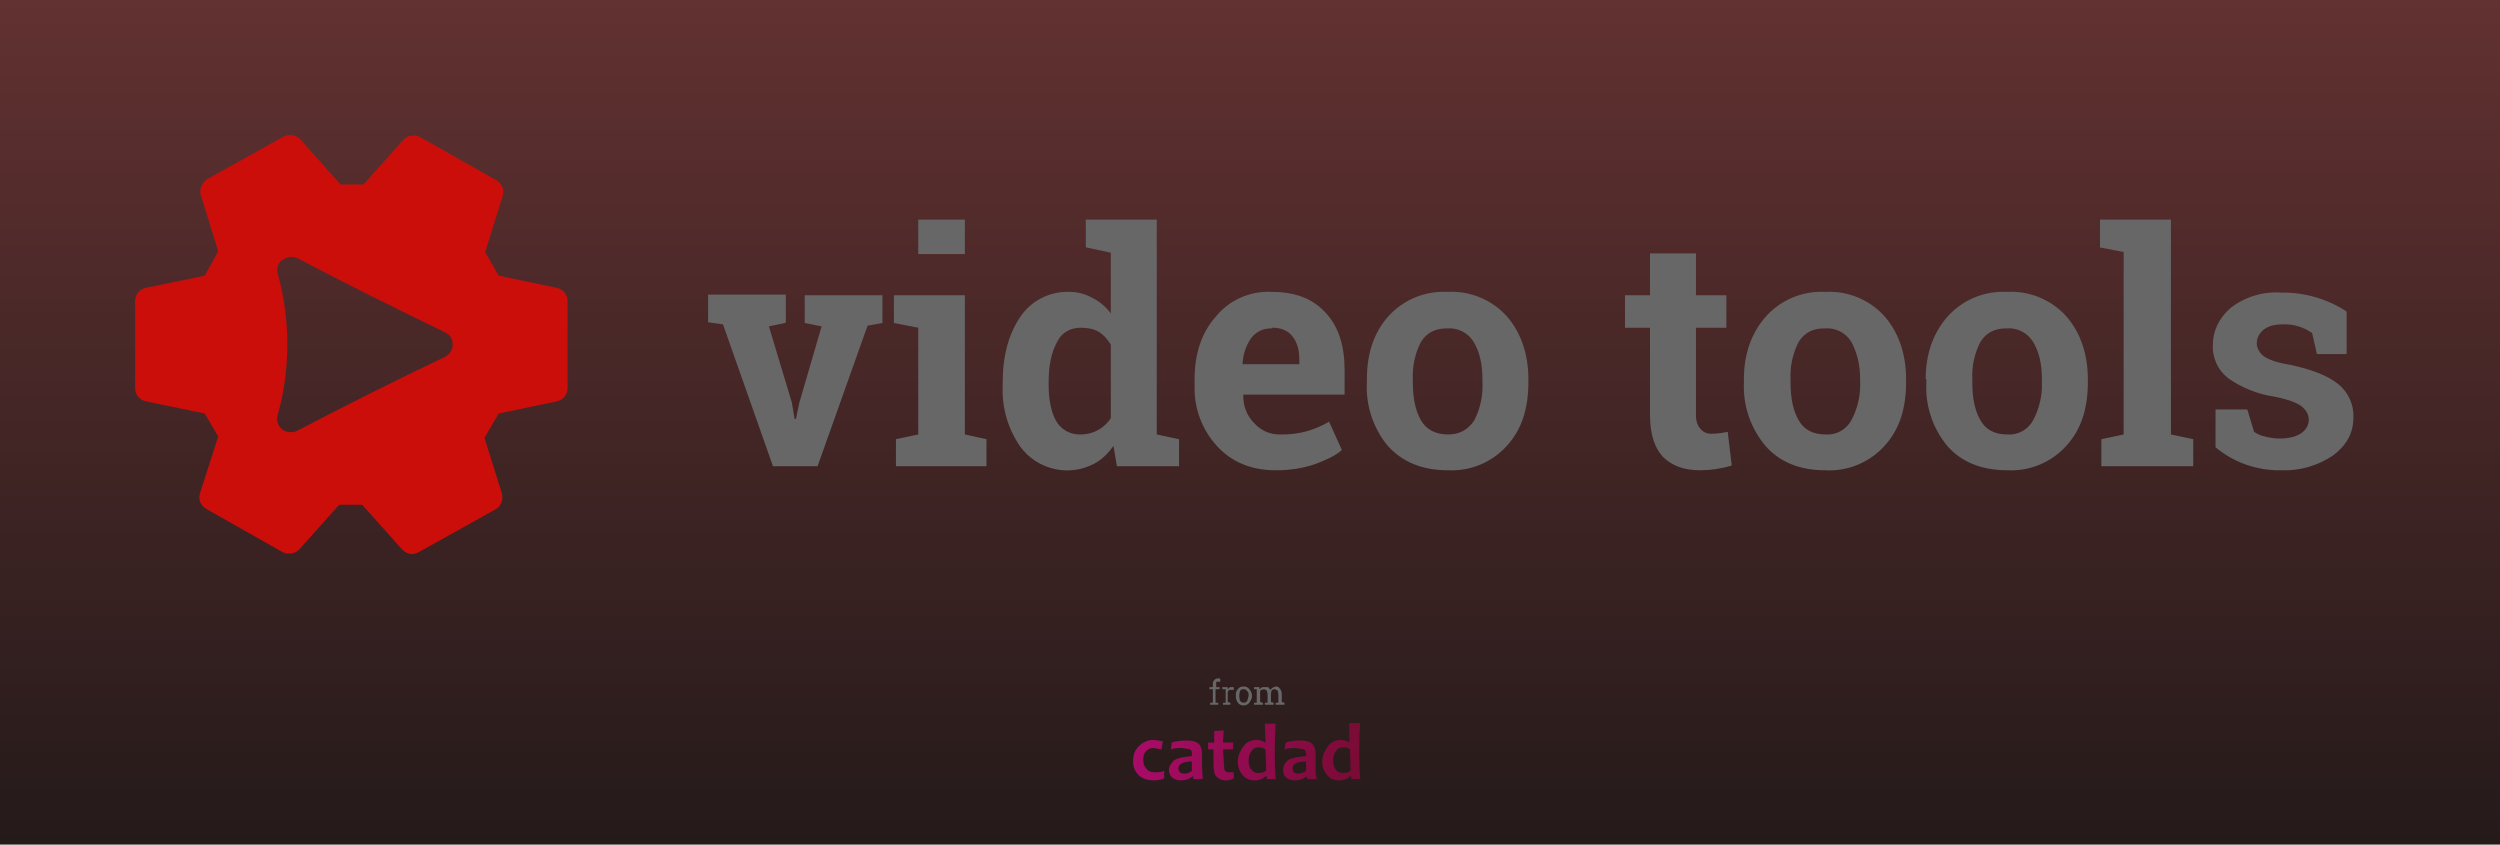
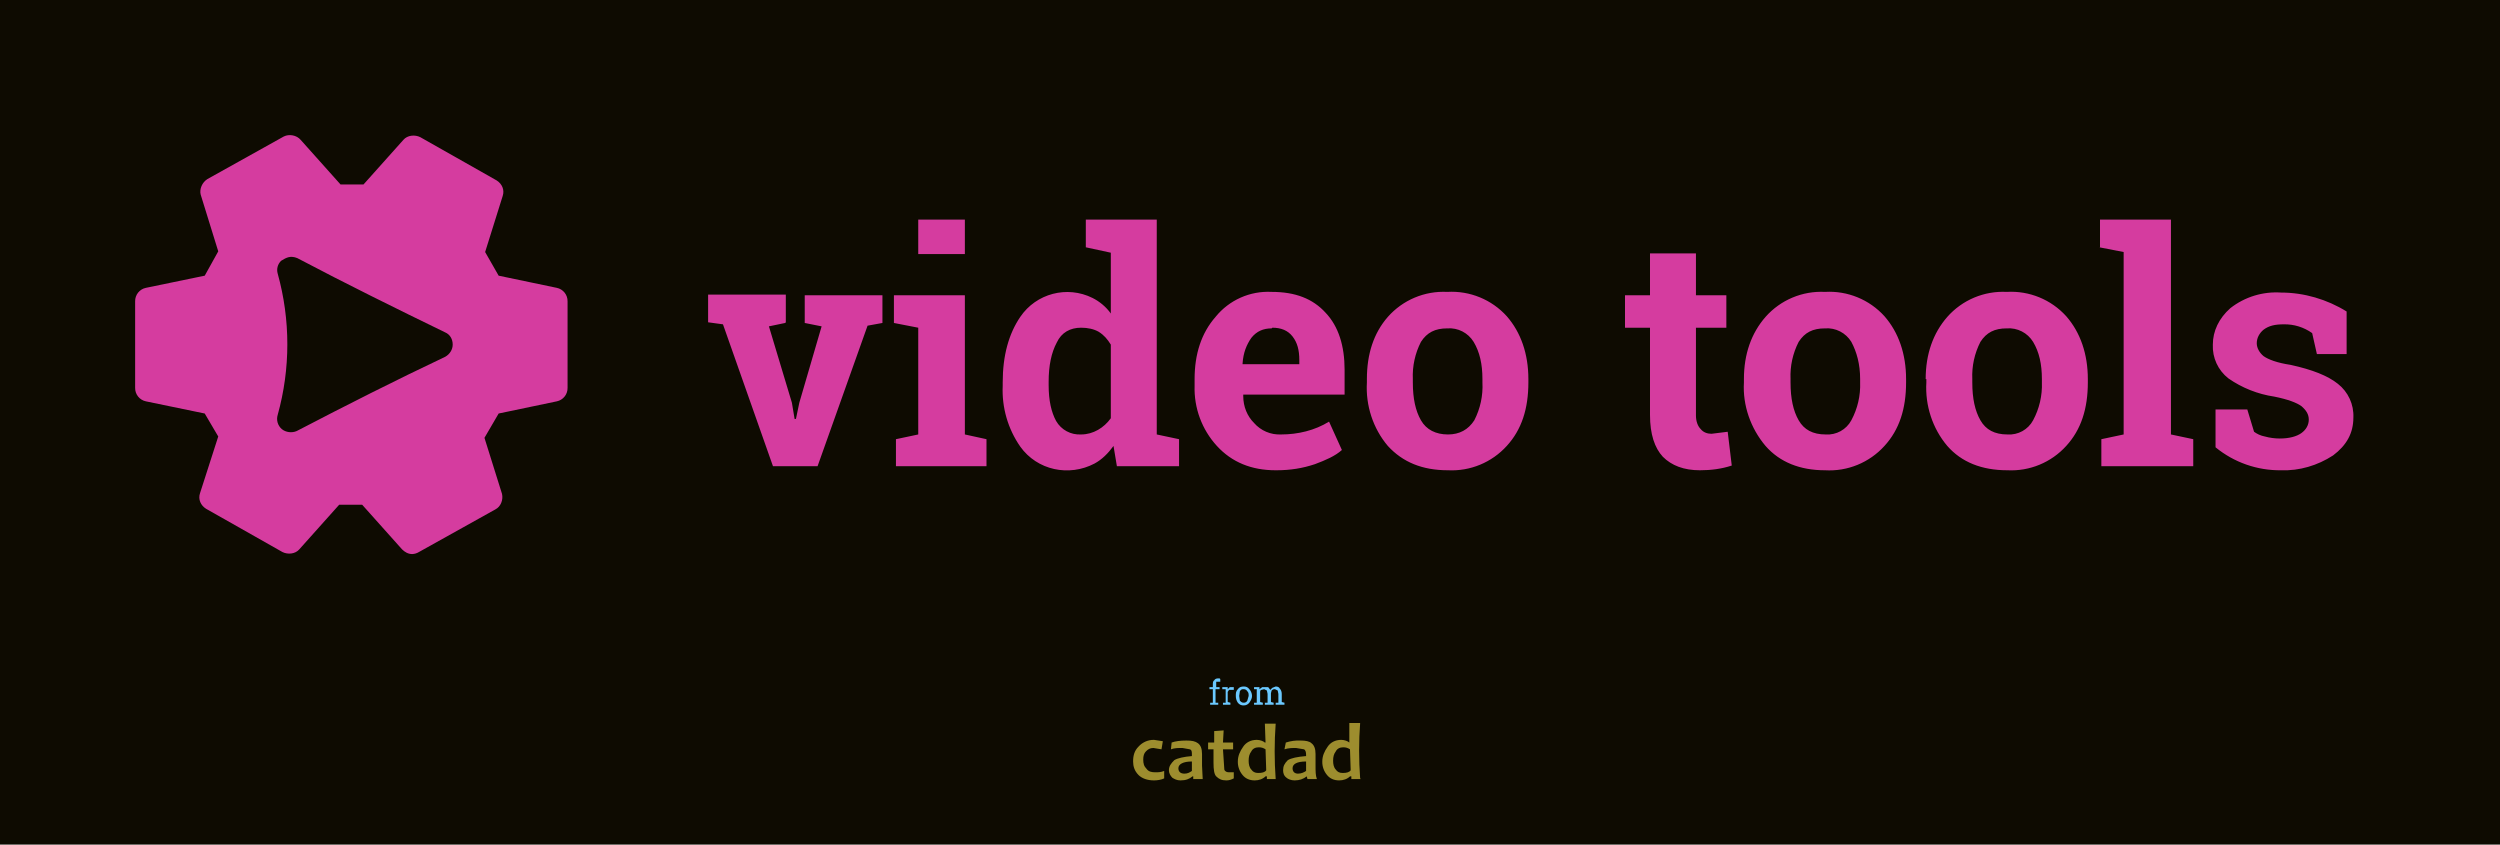
<svg xmlns="http://www.w3.org/2000/svg" xml:space="preserve" fill-rule="evenodd" stroke-linejoin="round" stroke-miterlimit="2" clip-rule="evenodd" viewBox="0 0 370 125">
-   <path fill="url(#a)" d="M0 0v125h370V0H0Z" />
-   <path fill="#cc0e0b" d="M82.4 42.6a2 2 0 0 1 1.6 2v12.8a2 2 0 0 1-1.6 2l-8.6 1.8-2.1 3.6 2.6 8.3c.2.9-.2 1.9-1 2.3L62 81.7a2 2 0 0 1-1 .3c-.6 0-1.1-.3-1.5-.7l-5.9-6.6h-3.4l-5.9 6.6c-.6.7-1.7.8-2.5.4l-11.3-6.4c-.8-.5-1.2-1.4-.9-2.3l2.7-8.4-2-3.4-8.7-1.8a2 2 0 0 1-1.6-2V44.6a2 2 0 0 1 1.6-2l8.7-1.8 2-3.6-2.6-8.4c-.2-.8.2-1.8 1-2.3L42 20.2c.8-.4 1.9-.2 2.5.5l5.9 6.6h3.4l5.9-6.6c.6-.7 1.7-.8 2.5-.4l11.3 6.4c.8.5 1.2 1.4.9 2.3l-2.6 8.3 2 3.5 8.6 1.8Zm-40.8-4c.8-.5 1.4-.8 2.4-.4 7.2 3.8 14.5 7.4 21.9 11 .7.3 1.1 1 1.1 1.8 0 .7-.4 1.4-1.1 1.8-7.4 3.5-14.7 7.2-22 11-.7.3-1.6.2-2.2-.3a2 2 0 0 1-.6-2.1 39 39 0 0 0 0-20.9c-.2-.7 0-1.4.5-1.9Z" />
-   <path fill="#676767" fill-rule="nonzero" d="m116.2 47.8-2.4.5 3.4 11.3.4 2.4h.2l.5-2.4 3.3-11.3-2.5-.5v-4.1h11.5v4.1l-2.2.4L121 69h-6.6L107 48l-2.2-.3v-4.1h11.5v4.1ZM132.6 65l3.3-.7V48.5l-3.6-.7v-4.1h10.5v20.6l3.2.7v4h-13.4v-4Zm10.2-27.4h-6.9v-5.1h6.9v5.1Zm22 28.4c-.8 1.1-1.7 2-2.8 2.6a8.6 8.6 0 0 1-11-2.5 14.6 14.6 0 0 1-2.6-9v-.5c0-4 .9-7.2 2.6-9.7a8.4 8.4 0 0 1 7.3-3.7 7 7 0 0 1 3.4.9c1 .5 2 1.3 2.7 2.3v-9l-3.7-.8v-4.1h10.5v31.8l3.3.7v4h-9.2l-.5-3Zm-9.6-9c0 2.3.4 4 1.1 5.3a4 4 0 0 0 3.7 2 5.3 5.3 0 0 0 4.4-2.4V51c-.5-.8-1-1.4-1.8-1.9-.7-.4-1.6-.6-2.6-.6-1.6 0-2.9.7-3.6 2.2-.8 1.5-1.2 3.4-1.2 5.8v.5Zm33.6 12.6c-3.6 0-6.5-1.2-8.7-3.6a12.6 12.6 0 0 1-3.3-8.9v-1c0-3.7 1-6.8 3.1-9.2a10 10 0 0 1 8.3-3.7c3.5 0 6.1 1 8 3.1 1.9 2 2.8 4.9 2.8 8.4v3.7h-15v.2c0 1.6.6 3 1.6 4a5 5 0 0 0 4 1.7 13.2 13.2 0 0 0 7.1-1.9l1.9 4.2c-1 .9-2.4 1.5-4 2.1-1.8.6-3.6.9-5.7.9Zm-.6-21c-1.2 0-2.2.4-3 1.4-.7 1-1.2 2.2-1.3 3.8v.1h8.4v-.6c0-1.5-.3-2.6-1-3.5-.7-.9-1.7-1.3-3-1.3Zm14.1 7.5c0-3.7 1-6.8 3.1-9.2a11 11 0 0 1 8.8-3.7 11 11 0 0 1 8.8 3.6c2.1 2.4 3.2 5.6 3.2 9.3v.5c0 3.9-1 7-3.2 9.4a11 11 0 0 1-8.7 3.6c-3.8 0-6.7-1.2-8.9-3.6a13.6 13.6 0 0 1-3.1-9.4v-.5Zm6.8.5c0 2.4.4 4.2 1.2 5.6.8 1.4 2.2 2.1 4 2.1 1.7 0 3-.7 3.9-2.1a11 11 0 0 0 1.2-5.6v-.5c0-2.2-.4-4-1.3-5.5a4.2 4.2 0 0 0-3.9-2c-1.8 0-3 .6-3.9 2a11 11 0 0 0-1.2 5.5v.5ZM251 37.5v6.2h4.5v4.8H251v13c0 .9.3 1.6.7 2 .4.5 1 .7 1.6.7a11.3 11.3 0 0 0 2.4-.3l.6 5a16.5 16.5 0 0 1-4.7.7c-2.4 0-4.2-.7-5.5-2-1.2-1.3-1.9-3.3-1.9-6.2V48.5h-3.7v-4.8h3.7v-6.2h6.8Zm7.1 18.6c0-3.7 1.1-6.8 3.2-9.2a11 11 0 0 1 8.8-3.7 11 11 0 0 1 8.8 3.6c2.1 2.4 3.2 5.6 3.2 9.3v.5c0 3.9-1 7-3.2 9.4a11 11 0 0 1-8.8 3.6c-3.7 0-6.7-1.2-8.8-3.6a13.6 13.6 0 0 1-3.2-9.4v-.5Zm6.9.5c0 2.4.4 4.2 1.2 5.6.8 1.4 2.1 2.1 4 2.1a4 4 0 0 0 3.8-2.1 11 11 0 0 0 1.3-5.6v-.5c0-2.2-.5-4-1.3-5.5a4.2 4.2 0 0 0-3.9-2c-1.8 0-3 .6-3.9 2a11 11 0 0 0-1.2 5.5v.5Zm20-.5c0-3.7 1.1-6.8 3.2-9.2a11 11 0 0 1 8.8-3.7 11 11 0 0 1 8.8 3.6c2.1 2.4 3.2 5.6 3.2 9.3v.5c0 3.9-1 7-3.2 9.4a11 11 0 0 1-8.7 3.6c-3.8 0-6.8-1.2-8.9-3.6a13.6 13.6 0 0 1-3.1-9.4v-.5Zm6.9.5c0 2.4.4 4.2 1.2 5.6.8 1.4 2.1 2.1 4 2.1a4 4 0 0 0 3.8-2.1 11 11 0 0 0 1.3-5.6v-.5c0-2.2-.4-4-1.3-5.5a4.2 4.2 0 0 0-3.9-2c-1.8 0-3 .6-3.9 2a11 11 0 0 0-1.2 5.5v.5Zm18.9-20v-4.1h10.5v31.8l3.3.7v4H311v-4l3.3-.7v-27l-3.6-.7Zm36.7 15.8h-4.6l-.7-3.1A7 7 0 0 0 338 48c-1.3 0-2.2.2-3 .8-.6.5-1 1.2-1 2 0 .7.4 1.4 1 1.9.7.5 2 1 4 1.3 3.2.7 5.5 1.6 7 2.8a6 6 0 0 1 2.3 5c0 2.3-1 4.1-3 5.6a12.8 12.8 0 0 1-7.7 2.2 14.7 14.7 0 0 1-9.7-3.4v-5.6h4.7l1 3.3c.4.3 1 .6 1.6.7.7.2 1.5.3 2.2.3 1.4 0 2.5-.3 3.2-.8.7-.5 1.1-1.2 1.1-2s-.4-1.4-1.1-2c-.7-.5-2-1-4-1.4a16 16 0 0 1-6.8-2.7 5.9 5.9 0 0 1-2.3-5c0-2 .9-3.9 2.6-5.4a11 11 0 0 1 7.5-2.3 17.3 17.3 0 0 1 9.7 2.8v6.3Z" />
-   <g fill-rule="nonzero">
-     <path fill="#676767" d="M179 102v-.3h.5v-.4c0-.2 0-.5.2-.6.1-.2.3-.3.6-.3h.2l.1.1v.4a1.3 1.3 0 0 0-.2 0h-.4v.8h.5v.3h-.6v2h.4v.3h-1.2v-.3h.4v-2h-.5Zm1.9 0v-.3h.8v.3l.3-.3h.4a.8.8 0 0 1 .2 0v.4h-.7l-.2.3v1.5l.4.1v.3H181v-.3h.4v-2h-.4Zm2 1c0-.4 0-.7.3-1 .2-.3.5-.4.9-.4.3 0 .6.1.8.4.2.2.4.6.4 1s-.2.7-.4 1a1 1 0 0 1-.8.4 1 1 0 0 1-.9-.4c-.2-.3-.3-.6-.3-1Zm.5 0 .1.7c.2.2.3.3.6.3.2 0 .4-.1.5-.3l.2-.7c0-.3 0-.5-.2-.7a.6.6 0 0 0-.5-.3c-.3 0-.4 0-.6.3l-.1.7Zm2.2 1h.4v-2h-.4v-.3h.8v.3l.4-.3h.9l.3.4.3-.3.5-.2c.3 0 .5.1.6.3.2.2.3.5.3.8v1.2l.4.1v.3h-1.3v-.3h.4v-1.3l-.1-.5-.4-.2c-.2 0-.3 0-.5.2l-.1.4v1.3l.4.1v.3h-1.3v-.3h.4v-1.3l-.1-.5-.4-.2-.4.1c-.1 0-.2.1-.2.3v1.5l.4.1v.3h-1.3v-.3Z" />
-     <path fill="url(#b)" d="M172.3 114.1v1.1c-.4.2-1 .3-1.5.3-1 0-1.8-.3-2.3-.8-.6-.6-.8-1.3-.8-2 0-.9.2-1.6.8-2.2a3 3 0 0 1 2.3-1l1.3.2-.2 1.2-1.2-.2c-.5 0-.8.2-1.1.5-.3.3-.4.7-.4 1.2 0 .6.1 1 .5 1.4.3.4.7.5 1.3.5.4 0 .8 0 1.3-.2Z" />
-     <path fill="url(#c)" d="M178 115.3h-1.4v-.4h-.1c-.5.4-1 .6-1.8.6-.5 0-.9-.2-1.2-.4-.3-.3-.5-.7-.5-1.1 0-.6.3-1 .8-1.5.5-.3 1.4-.5 2.6-.6v-.2c0-.4 0-.7-.3-.8l-1.1-.2c-.6 0-1.2 0-1.7.2l.1-1c.5-.2 1.3-.3 2.2-.3.8 0 1.3.1 1.7.4.4.3.6.8.6 1.6a33.2 33.2 0 0 1 0 1.7l.1 2Zm-1.6-1.2v-1.4c-1.3 0-2 .4-2 1 0 .5.3.8.9.8.5 0 .8-.2 1.1-.4Z" />
-     <path fill="url(#d)" d="M182.6 114.2v1c-.4.2-.7.3-1.1.3-.7 0-1.1-.2-1.5-.6-.3-.3-.4-1-.4-2v-2h-.8v-1h.9v-1.7l1.4-.1-.1 1.8h1.5v1H181a106.5 106.5 0 0 0 .2 3c.1.3.4.4.7.4h.7Z" />
-     <path fill="url(#e)" d="M188.9 115.3h-1.4v-.4h-.2c-.4.4-1 .6-1.6.6-.8 0-1.4-.3-1.8-.8a3 3 0 0 1-.7-2c0-.8.3-1.5.8-2.2.4-.6 1.1-1 2-1 .5 0 1 .2 1.2.4h.1l-.1-2.8h1.6a61.2 61.2 0 0 0 0 8.2Zm-1.5-1.3-.1-3.1c-.3-.2-.6-.3-1-.3-.5 0-.9.2-1.1.6-.3.4-.4.8-.4 1.4 0 .5.1 1 .4 1.3.2.3.5.5 1 .5.6 0 1-.1 1.2-.4Z" />
-     <path fill="url(#f)" d="M194.9 115.3h-1.4l-.1-.4c-.5.4-1.1.6-1.8.6-.5 0-1-.2-1.2-.4-.4-.3-.5-.7-.5-1.1 0-.6.2-1 .7-1.5.5-.3 1.4-.5 2.7-.6v-.2c0-.4-.1-.7-.3-.8l-1.2-.2c-.5 0-1.1 0-1.7.2l.2-1a6 6 0 0 1 2.2-.3c.7 0 1.3.1 1.6.4.4.3.6.8.6 1.6a32 32 0 0 1 0 1.7c0 .8 0 1.5.2 2Zm-1.6-1.2v-1.4c-1.4 0-2 .4-2 1 0 .5.3.8.8.8s.9-.2 1.2-.4Z" />
-     <path fill="url(#g)" d="M201.4 115.3H200v-.4h-.2c-.4.4-1 .6-1.6.6-.8 0-1.4-.3-1.8-.8a3 3 0 0 1-.7-2c0-.8.3-1.5.8-2.2.4-.6 1.1-1 2-1 .5 0 1 .2 1.2.4V107h1.6a61.2 61.2 0 0 0 0 8.2Zm-1.5-1.3-.1-3.1c-.3-.2-.6-.3-1-.3-.5 0-.9.2-1.1.6-.3.4-.4.8-.4 1.4 0 .5.1 1 .4 1.3.2.3.5.5 1 .5.6 0 1-.1 1.2-.4Z" />
-   </g>
-   <defs>
-     <linearGradient id="a" x1="0" x2="1" y1="0" y2="0" gradientTransform="matrix(0 -125 370 0 0 125)" gradientUnits="userSpaceOnUse">
-       <stop offset="0" stop-color="#251a1a" />
-       <stop offset="1" stop-color="#623131" />
-     </linearGradient>
-     <linearGradient id="b" x1="0" x2="1" y1="0" y2="0" gradientTransform="matrix(40 0 0 14 167.2 113.6)" gradientUnits="userSpaceOnUse">
-       <stop offset="0" stop-color="#ff009d" stop-opacity=".6" />
-       <stop offset="1" stop-color="#9f0034" stop-opacity=".6" />
-     </linearGradient>
-     <linearGradient id="c" x1="0" x2="1" y1="0" y2="0" gradientTransform="matrix(40 0 0 14 167.2 113.6)" gradientUnits="userSpaceOnUse">
-       <stop offset="0" stop-color="#ff009d" stop-opacity=".6" />
-       <stop offset="1" stop-color="#9f0034" stop-opacity=".6" />
-     </linearGradient>
-     <linearGradient id="d" x1="0" x2="1" y1="0" y2="0" gradientTransform="matrix(40 0 0 14 167.2 113.6)" gradientUnits="userSpaceOnUse">
-       <stop offset="0" stop-color="#ff009d" stop-opacity=".6" />
-       <stop offset="1" stop-color="#9f0034" stop-opacity=".6" />
-     </linearGradient>
-     <linearGradient id="e" x1="0" x2="1" y1="0" y2="0" gradientTransform="matrix(40 0 0 14 167.2 113.6)" gradientUnits="userSpaceOnUse">
-       <stop offset="0" stop-color="#ff009d" stop-opacity=".6" />
-       <stop offset="1" stop-color="#9f0034" stop-opacity=".6" />
-     </linearGradient>
-     <linearGradient id="f" x1="0" x2="1" y1="0" y2="0" gradientTransform="matrix(40 0 0 14 167.2 113.6)" gradientUnits="userSpaceOnUse">
-       <stop offset="0" stop-color="#ff009d" stop-opacity=".6" />
-       <stop offset="1" stop-color="#9f0034" stop-opacity=".6" />
-     </linearGradient>
-     <linearGradient id="g" x1="0" x2="1" y1="0" y2="0" gradientTransform="matrix(40 0 0 14 167.2 113.6)" gradientUnits="userSpaceOnUse">
-       <stop offset="0" stop-color="#ff009d" stop-opacity=".6" />
-       <stop offset="1" stop-color="#9f0034" stop-opacity=".6" />
-     </linearGradient>
-   </defs>
+   <path fill="#0e0b01" d="M0 0h370v125H0z" />
+   <path fill="#d53c9f" d="M82.4 42.6a2 2 0 0 1 1.6 2v12.8a2 2 0 0 1-1.6 2l-8.6 1.8-2.1 3.6 2.6 8.3c.2.9-.2 1.9-1 2.3L62 81.7a2 2 0 0 1-1 .3c-.6 0-1.1-.3-1.5-.7l-5.9-6.6h-3.4l-5.9 6.6c-.6.7-1.7.8-2.5.4l-11.3-6.4c-.8-.5-1.2-1.4-.9-2.3l2.7-8.4-2-3.4-8.7-1.8a2 2 0 0 1-1.6-2V44.6a2 2 0 0 1 1.6-2l8.7-1.8 2-3.6-2.6-8.4c-.2-.8.2-1.8 1-2.3L42 20.2c.8-.4 1.9-.2 2.5.5l5.9 6.6h3.4l5.9-6.6c.6-.7 1.7-.8 2.5-.4l11.3 6.4c.8.5 1.2 1.4.9 2.3l-2.6 8.3 2 3.5 8.6 1.8Zm-40.8-4c.8-.5 1.4-.8 2.4-.4 7.2 3.8 14.5 7.4 21.9 11 .7.3 1.1 1 1.1 1.8 0 .7-.4 1.4-1.1 1.8-7.4 3.5-14.7 7.2-22 11-.7.3-1.6.2-2.2-.3a2 2 0 0 1-.6-2.1 39 39 0 0 0 0-20.9c-.2-.7 0-1.4.5-1.9Z" />
+   <path fill="#d53c9f" fill-rule="nonzero" d="m116.2 47.8-2.4.5 3.4 11.3.4 2.4h.2l.5-2.4 3.3-11.3-2.5-.5v-4.1h11.5v4.1l-2.2.4L121 69h-6.6L107 48l-2.2-.3v-4.1h11.5v4.1l-.1.1ZM132.6 65l3.3-.7V48.5l-3.6-.7v-4.1h10.5v20.6l3.2.7v4h-13.4v-4Zm10.2-27.4h-6.9v-5.1h6.9v5.1Zm22 28.4c-.8 1.1-1.7 2-2.8 2.6-3.8 2-8.5 1-11-2.5a14.6 14.6 0 0 1-2.6-9v-.5c0-4 .9-7.2 2.6-9.7a8.4 8.4 0 0 1 10.7-2.8c1 .5 2 1.3 2.7 2.3v-9l-3.7-.8v-4.1h10.5v31.8l3.3.7v4h-9.2l-.5-3Zm-9.6-9c0 2.3.4 4 1.1 5.3a4 4 0 0 0 3.7 2c1.8 0 3.4-1 4.4-2.4V51c-.5-.8-1-1.4-1.8-1.9-.7-.4-1.6-.6-2.6-.6-1.6 0-2.9.7-3.6 2.2-.8 1.5-1.2 3.4-1.2 5.8v.5Zm33.6 12.6c-3.6 0-6.5-1.2-8.7-3.6a12.6 12.6 0 0 1-3.3-8.9v-1c0-3.7 1-6.8 3.1-9.2a10 10 0 0 1 8.3-3.7c3.5 0 6.1 1 8 3.1 1.9 2 2.8 4.9 2.8 8.4v3.7h-15v.2c0 1.6.6 3 1.6 4a5 5 0 0 0 4 1.7c2.5 0 5-.6 7.1-1.9l1.9 4.2c-1 .9-2.4 1.5-4 2.1-1.8.6-3.6.9-5.7.9h-.1Zm-.6-21c-1.2 0-2.2.4-3 1.4-.7 1-1.2 2.2-1.3 3.8v.1h8.4v-.6c0-1.5-.3-2.6-1-3.5-.7-.9-1.7-1.3-3-1.3l-.1.1Zm14.1 7.5c0-3.7 1-6.8 3.1-9.2a11 11 0 0 1 8.8-3.7 11 11 0 0 1 8.8 3.6c2.1 2.4 3.2 5.6 3.2 9.3v.5c0 3.9-1 7-3.2 9.4a11 11 0 0 1-8.7 3.6c-3.8 0-6.7-1.2-8.9-3.6-2.2-2.6-3.3-6-3.1-9.4v-.5Zm6.8.5c0 2.4.4 4.2 1.2 5.6.8 1.4 2.2 2.1 4 2.1 1.7 0 3-.7 3.9-2.1a11 11 0 0 0 1.2-5.6v-.5c0-2.2-.4-4-1.3-5.5a4.2 4.2 0 0 0-3.9-2c-1.8 0-3 .6-3.9 2a11 11 0 0 0-1.2 5.5v.5ZM251 37.5v6.2h4.5v4.8H251v13c0 .9.3 1.6.7 2 .4.5 1 .7 1.6.7l2.4-.3.6 5c-1.5.5-3.1.7-4.7.7-2.4 0-4.2-.7-5.5-2-1.2-1.3-1.9-3.3-1.9-6.2V48.5h-3.7v-4.8h3.7v-6.2h6.8Zm7.1 18.6c0-3.7 1.1-6.8 3.2-9.2a11 11 0 0 1 8.8-3.7 11 11 0 0 1 8.8 3.6c2.1 2.4 3.2 5.6 3.2 9.3v.5c0 3.9-1 7-3.2 9.4a11 11 0 0 1-8.8 3.6c-3.7 0-6.7-1.2-8.8-3.6-2.2-2.6-3.4-6-3.2-9.4v-.5Zm6.9.5c0 2.4.4 4.2 1.2 5.6.8 1.4 2.1 2.1 4 2.1a4 4 0 0 0 3.8-2.1 11 11 0 0 0 1.3-5.6v-.5c0-2.2-.5-4-1.3-5.5a4.2 4.2 0 0 0-3.9-2c-1.8 0-3 .6-3.9 2a11 11 0 0 0-1.2 5.5v.5Zm20-.5c0-3.7 1.1-6.8 3.2-9.2a11 11 0 0 1 8.8-3.7 11 11 0 0 1 8.8 3.6c2.1 2.4 3.2 5.6 3.2 9.3v.5c0 3.9-1 7-3.2 9.4a11 11 0 0 1-8.7 3.6c-3.8 0-6.8-1.2-8.9-3.6-2.2-2.6-3.3-6-3.1-9.4v-.5h-.1Zm6.9.5c0 2.4.4 4.2 1.2 5.6.8 1.4 2.1 2.1 4 2.1a4 4 0 0 0 3.8-2.1 11 11 0 0 0 1.3-5.6v-.5c0-2.2-.4-4-1.3-5.5a4.2 4.2 0 0 0-3.9-2c-1.8 0-3 .6-3.9 2a11 11 0 0 0-1.2 5.5v.5Zm18.9-20v-4.1h10.5v31.8l3.3.7v4H311v-4l3.3-.7v-27l-3.6-.7h.1Zm36.7 15.8h-4.6l-.7-3.1A7 7 0 0 0 338 48c-1.3 0-2.2.2-3 .8-.6.5-1 1.2-1 2 0 .7.4 1.4 1 1.9.7.5 2 1 4 1.3 3.2.7 5.5 1.6 7 2.8a6 6 0 0 1 2.3 5c0 2.3-1 4.1-3 5.6-2.3 1.5-5 2.3-7.7 2.2a15 15 0 0 1-9.7-3.4v-5.6h4.7l1 3.3c.4.3 1 .6 1.6.7.7.2 1.5.3 2.2.3 1.4 0 2.5-.3 3.2-.8.7-.5 1.1-1.2 1.1-2s-.4-1.4-1.1-2c-.7-.5-2-1-4-1.4a16 16 0 0 1-6.8-2.7 6 6 0 0 1-2.3-5c0-2 .9-3.9 2.6-5.4a11 11 0 0 1 7.5-2.3c3.4 0 6.8 1 9.7 2.8v6.3h.2Z" />
+   <path fill="#6bc9ff" d="M179 102v-.3h.5v-.4c0-.2 0-.5.2-.6.1-.2.3-.3.6-.3h.2l.1.1v.4h-.6v.8h.5v.3h-.6v2h.4v.3h-1.2v-.3h.4v-2h-.5Zm1.9 0v-.3h.8v.3l.3-.3h.6v.4h-.7l-.2.3v1.5l.4.1v.3H181v-.3h.4v-2h-.5Zm2 1c0-.4 0-.7.3-1 .2-.3.5-.4.9-.4.3 0 .6.1.8.4.2.2.4.6.4 1s-.2.7-.4 1a1 1 0 0 1-.8.4 1 1 0 0 1-.9-.4c-.2-.3-.3-.6-.3-1Zm.5 0 .1.7c.2.2.3.3.6.3.2 0 .4-.1.5-.3l.2-.7c0-.3 0-.5-.2-.7a.6.6 0 0 0-.5-.3c-.3 0-.4 0-.6.3l-.1.7Zm2.2 1h.4v-2h-.4v-.3h.8v.3l.4-.3h.9l.3.4.3-.3.5-.2c.3 0 .5.1.6.3.2.2.3.5.3.8v1.2l.4.1v.3h-1.3v-.3h.4v-1.3l-.1-.5-.4-.2c-.2 0-.3 0-.5.2l-.1.4v1.3l.4.1v.3h-1.3v-.3h.4v-1.3l-.1-.5-.4-.2-.4.1c-.1 0-.2.1-.2.3v1.5l.4.1v.3h-1.3v-.3Z" />
+   <path fill="#fce54d" fill-opacity=".6" d="M182.6 114.2v1c-.4.2-.7.3-1.1.3-.7 0-1.1-.2-1.5-.6-.3-.3-.4-1-.4-2v-2h-.8v-1h.9v-1.7l1.4-.1-.1 1.8h1.5v1H181l.2 3c.1.3.4.4.7.4h.7v-.1Zm-10.3-.1v1.1c-.4.2-1 .3-1.5.3-1 0-1.8-.3-2.3-.8-.6-.6-.8-1.3-.8-2 0-.9.2-1.6.8-2.2a3 3 0 0 1 2.3-1l1.3.2-.2 1.2-1.2-.2c-.5 0-.8.2-1.1.5-.3.3-.4.7-.4 1.2 0 .6.1 1 .5 1.4.3.4.7.5 1.3.5.4 0 .8 0 1.3-.2Zm5.7 1.2h-1.4v-.4h-.1c-.5.4-1 .6-1.8.6-.5 0-.9-.2-1.2-.4-.3-.3-.5-.7-.5-1.1 0-.6.3-1 .8-1.5.5-.3 1.4-.5 2.6-.6v-.2c0-.4 0-.7-.3-.8l-1.1-.2c-.6 0-1.2 0-1.7.2l.1-1c.5-.2 1.3-.3 2.2-.3.8 0 1.3.1 1.7.4.4.3.6.8.6 1.6v1.7l.1 2Zm16.9 0h-1.4l-.1-.4c-.5.4-1.1.6-1.8.6-.5 0-1-.2-1.2-.4-.4-.3-.5-.7-.5-1.1 0-.6.2-1 .7-1.5.5-.3 1.4-.5 2.7-.6v-.2c0-.4-.1-.7-.3-.8l-1.2-.2c-.5 0-1.1 0-1.7.2l.2-1a6 6 0 0 1 2.2-.3c.7 0 1.3.1 1.6.4.4.3.6.8.6 1.6v1.7c0 .8 0 1.5.2 2Zm-6 0h-1.4v-.4h-.2c-.4.4-1 .6-1.6.6-.8 0-1.4-.3-1.8-.8a3 3 0 0 1-.7-2c0-.8.3-1.5.8-2.2.4-.6 1.1-1 2-1 .5 0 1 .2 1.2.4h.1l-.1-2.8h1.6c-.2 2.7-.2 5.5 0 8.2h.1Zm12.5 0H200v-.4h-.2c-.4.4-1 .6-1.6.6-.8 0-1.4-.3-1.8-.8a3 3 0 0 1-.7-2c0-.8.3-1.5.8-2.2.4-.6 1.1-1 2-1 .5 0 1 .2 1.2.4V107h1.6c-.2 2.7-.2 5.5 0 8.2l.1.1Zm-25-1.2v-1.4c-1.3 0-2 .4-2 1 0 .5.3.8.9.8.5 0 .8-.2 1.1-.4Zm16.9 0v-1.4c-1.4 0-2 .4-2 1 0 .5.3.8.8.8s.9-.2 1.2-.4Zm-5.9-.1-.1-3.1c-.3-.2-.6-.3-1-.3-.5 0-.9.2-1.1.6-.3.4-.4.8-.4 1.4 0 .5.1 1 .4 1.3.2.3.5.5 1 .5.6 0 1-.1 1.2-.4Zm12.5 0-.1-3.1c-.3-.2-.6-.3-1-.3-.5 0-.9.2-1.1.6-.3.4-.4.8-.4 1.4 0 .5.1 1 .4 1.3.2.3.5.5 1 .5.6 0 1-.1 1.2-.4Z" />
</svg>
